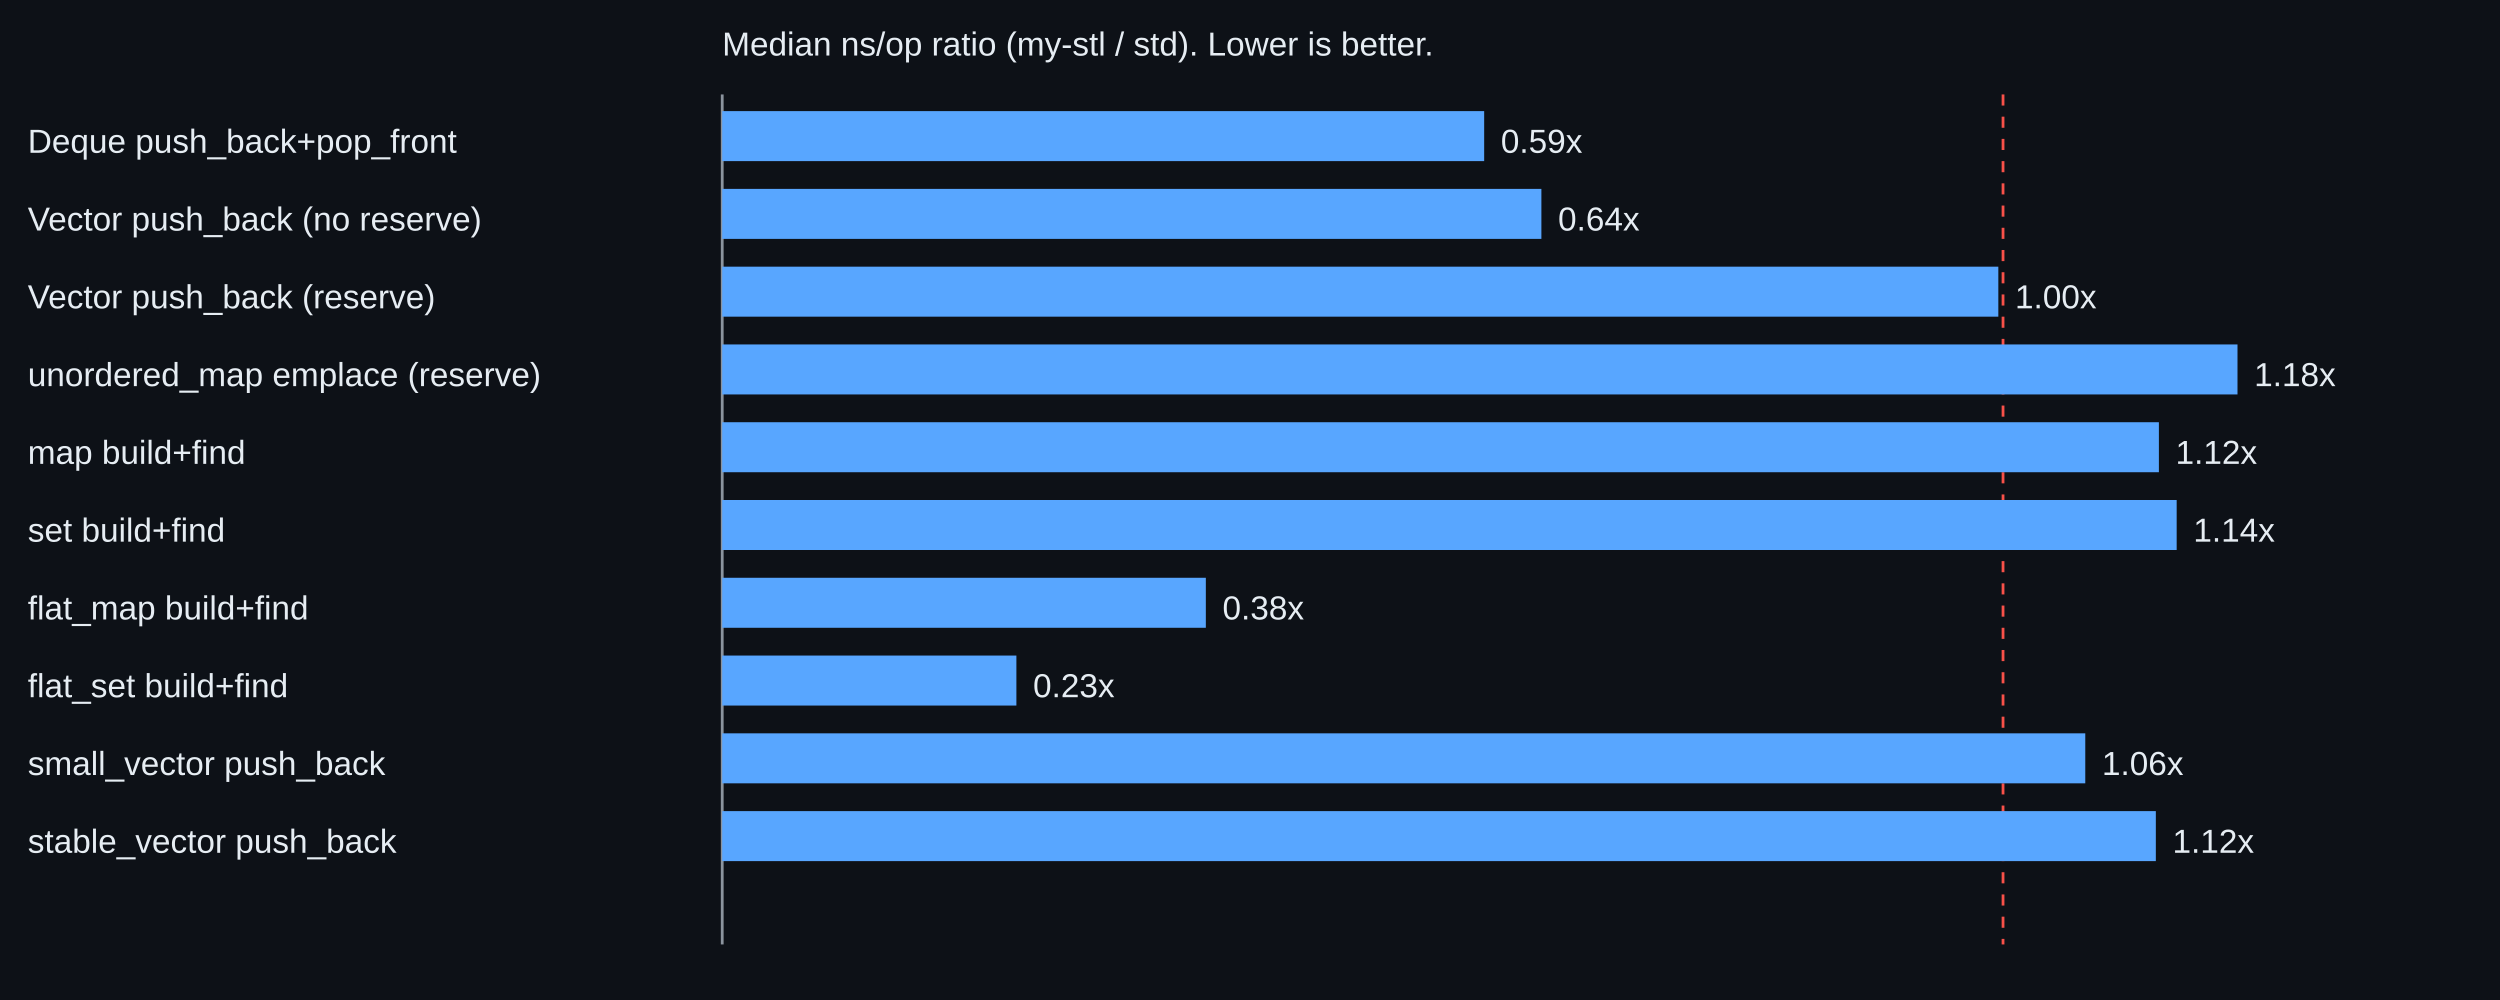
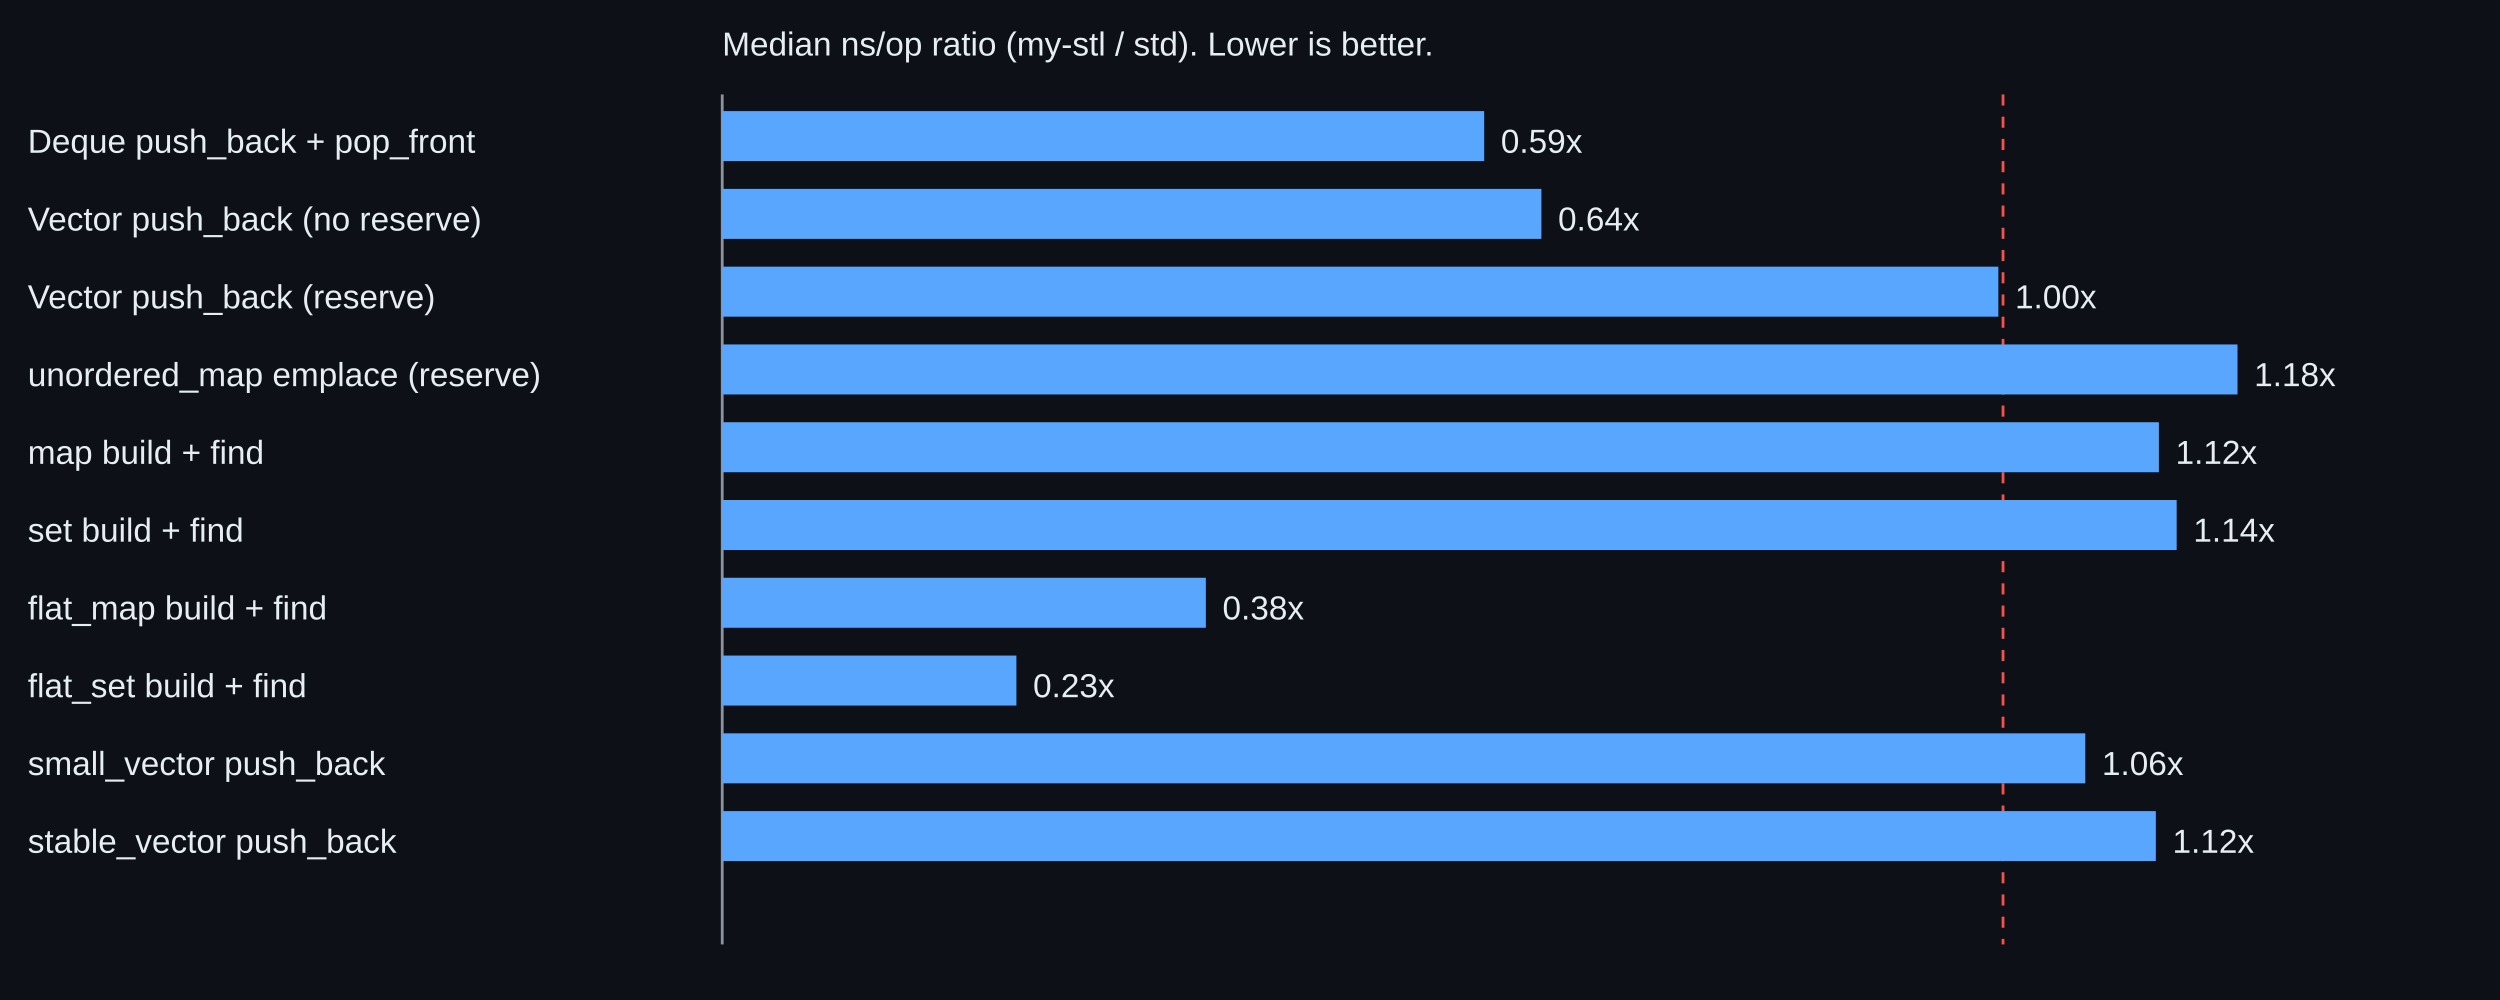
<svg xmlns="http://www.w3.org/2000/svg" width="900" height="360" viewBox="0 0 900 360" role="img">
  <style>text{font-family:Arial, sans-serif;font-size:12px;fill:#e6edf3;}.axis{stroke:#8b949e;stroke-width:1;}.bar{fill:#58a6ff;}.baseline{stroke:#f85149;stroke-width:1;stroke-dasharray:4 4;}</style>
  <rect width="100%" height="100%" fill="#0d1117" />
  <text x="260" y="20">Median ns/op ratio (my-stl / std). Lower is better.</text>
  <line class="axis" x1="260" y1="34" x2="260" y2="340" />
  <line class="baseline" x1="721.091" y1="34" x2="721.091" y2="340" />
-   <text x="10" y="55">Deque push_back+pop_front</text>
+   <text x="10" y="55">Deque push_back + pop_front</text>
  <rect class="bar" x="260" y="40" width="274.3" height="18" />
  <text x="540.3" y="55">0.59x</text>
  <text x="10" y="83">Vector push_back (no reserve)</text>
  <rect class="bar" x="260" y="68" width="294.9" height="18" />
  <text x="560.9" y="83">0.64x</text>
  <text x="10" y="111">Vector push_back (reserve)</text>
  <rect class="bar" x="260" y="96" width="459.4" height="18" />
  <text x="725.4" y="111">1.00x</text>
  <text x="10" y="139">unordered_map emplace (reserve)</text>
  <rect class="bar" x="260" y="124" width="545.5" height="18" />
  <text x="811.5" y="139">1.18x</text>
-   <text x="10" y="167">map build+find</text>
+   <text x="10" y="167">map build + find</text>
  <rect class="bar" x="260" y="152" width="517.2" height="18" />
  <text x="783.2" y="167">1.12x</text>
-   <text x="10" y="195">set build+find</text>
+   <text x="10" y="195">set build + find</text>
  <rect class="bar" x="260" y="180" width="523.6" height="18" />
  <text x="789.6" y="195">1.14x</text>
-   <text x="10" y="223">flat_map build+find</text>
+   <text x="10" y="223">flat_map build + find</text>
  <rect class="bar" x="260" y="208" width="174.1" height="18" />
  <text x="440.1" y="223">0.38x</text>
-   <text x="10" y="251">flat_set build+find</text>
+   <text x="10" y="251">flat_set build + find</text>
  <rect class="bar" x="260" y="236" width="105.9" height="18" />
  <text x="371.9" y="251">0.23x</text>
  <text x="10" y="279">small_vector push_back</text>
  <rect class="bar" x="260" y="264" width="490.7" height="18" />
  <text x="756.7" y="279">1.06x</text>
  <text x="10" y="307">stable_vector push_back</text>
  <rect class="bar" x="260" y="292" width="516.1" height="18" />
  <text x="782.1" y="307">1.12x</text>
</svg>
